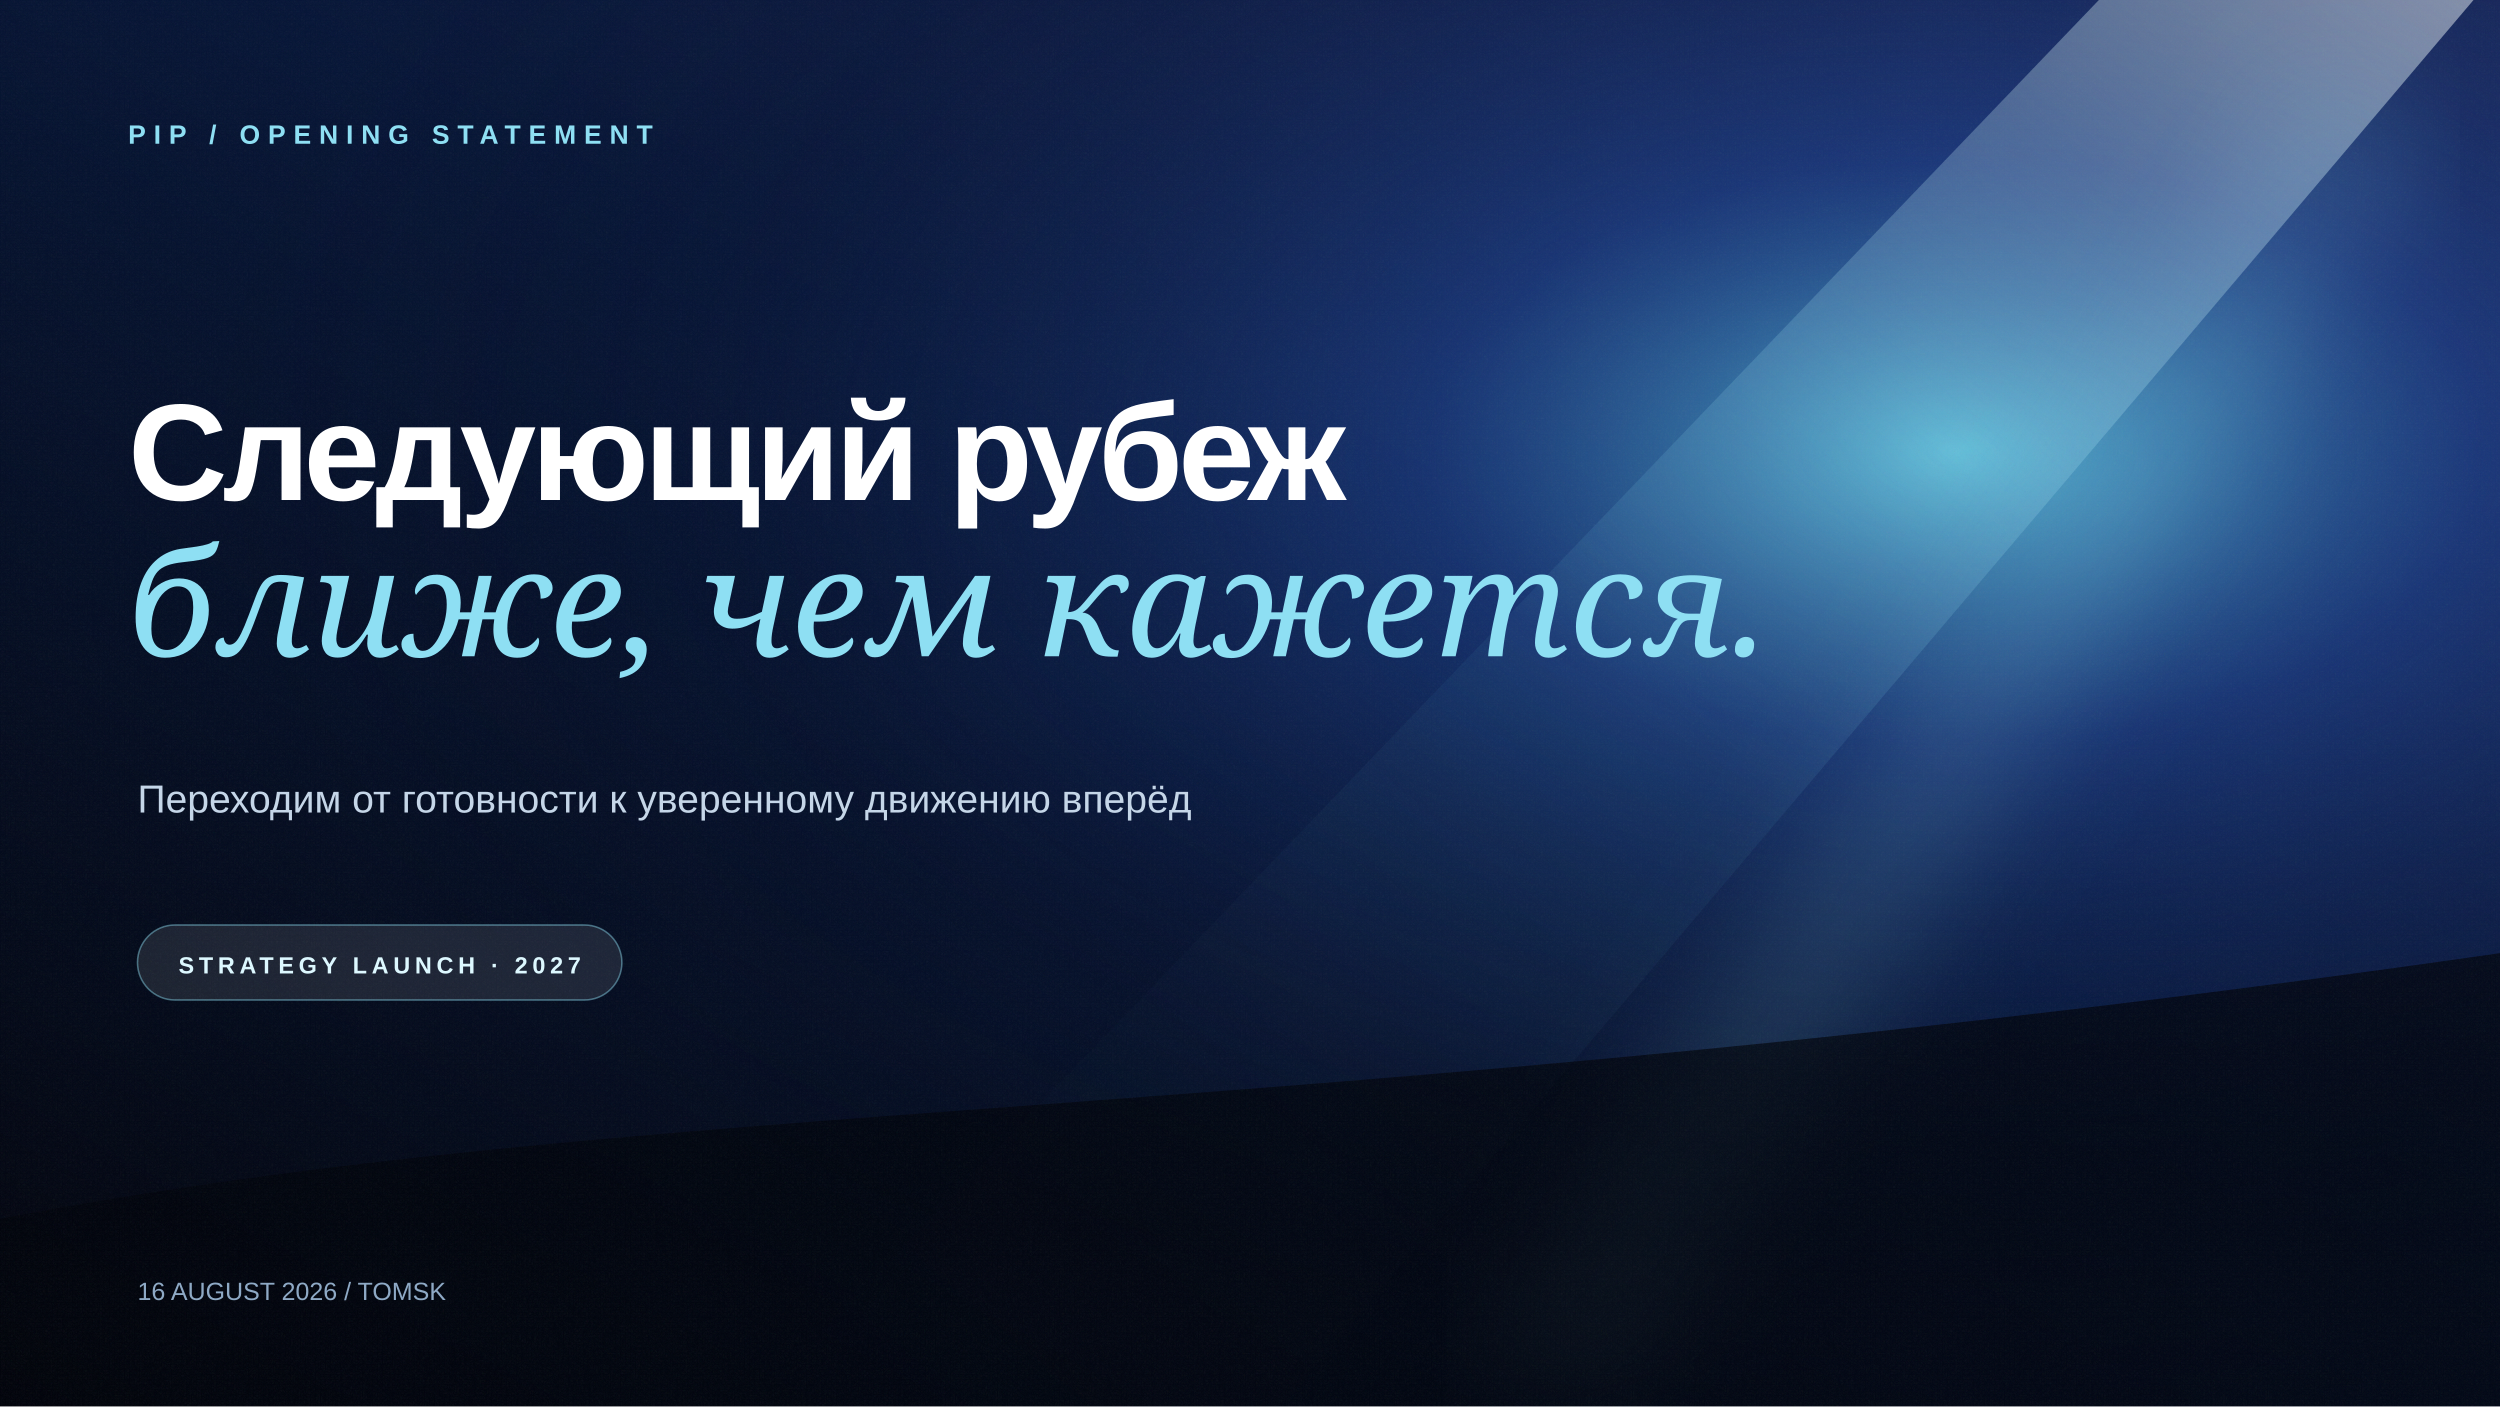
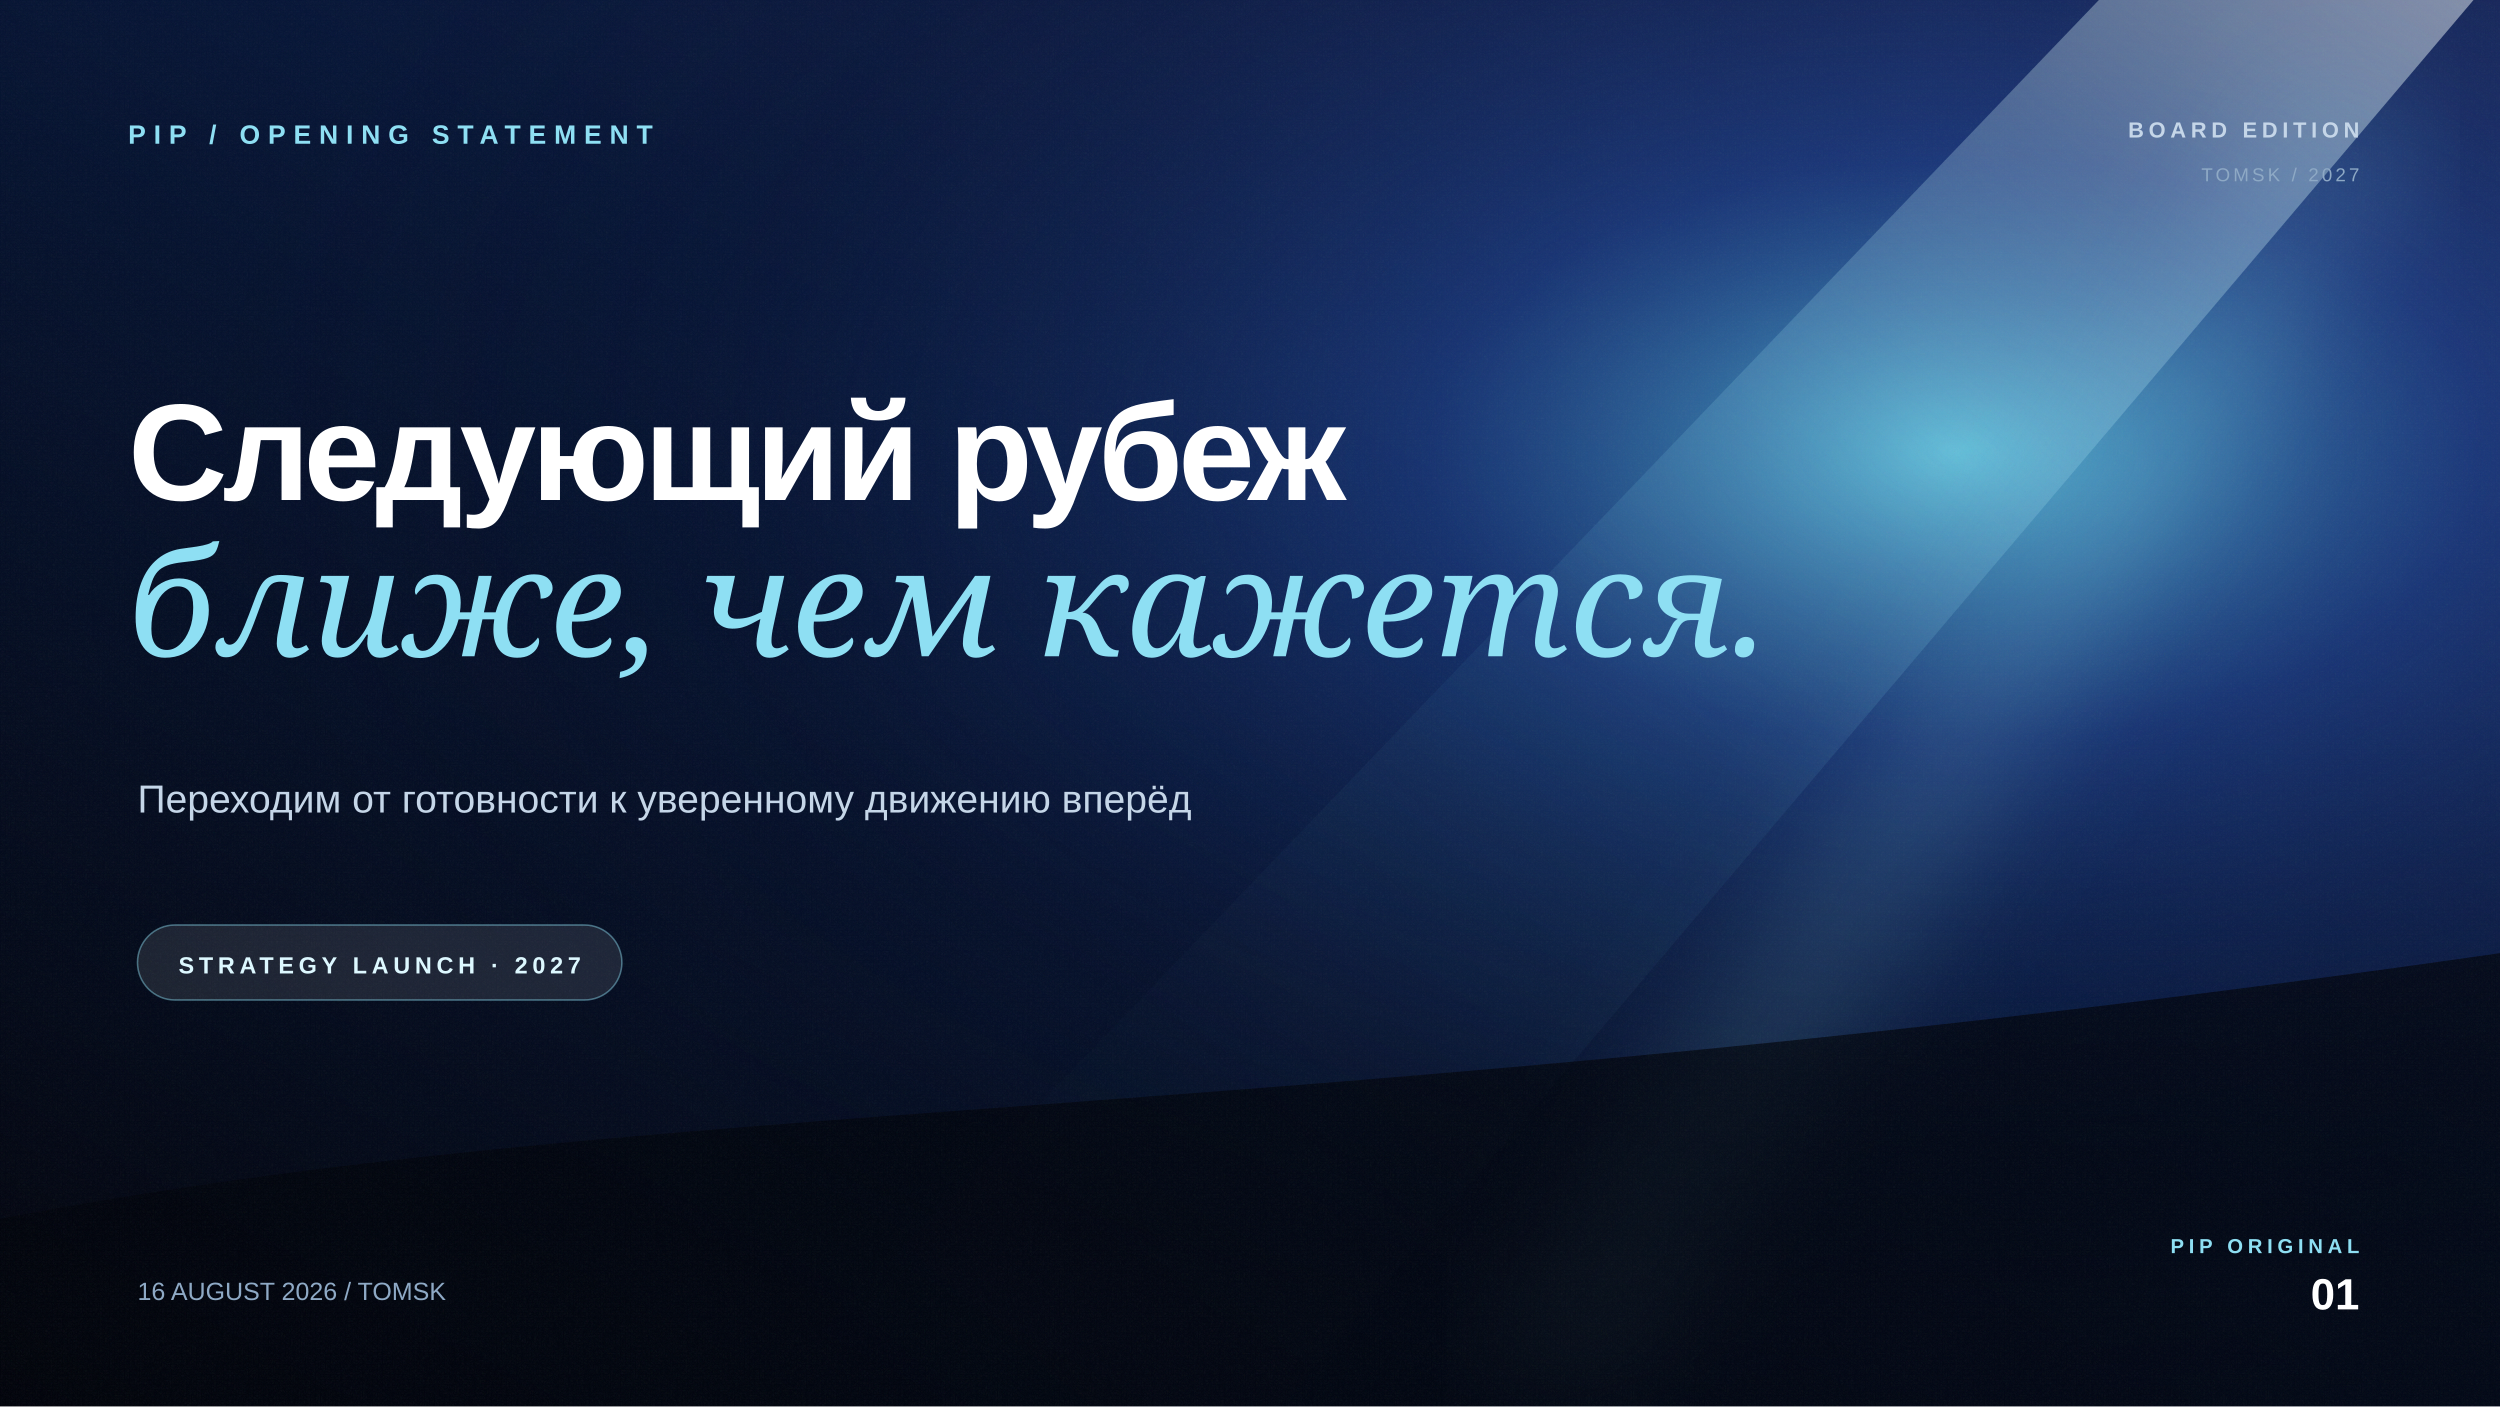
- <svg xmlns="http://www.w3.org/2000/svg" width="1600" height="900" viewBox="0 0 1600 900" role="img" aria-labelledby="title desc">
+ <svg xmlns="http://www.w3.org/2000/svg" width="1600" height="900" viewBox="0 0 1600 900" role="img" aria-labelledby="title desc" data-gold="true" data-layout="gold-17">
  <defs>
    <radialGradient id="light" cx="78%" cy="32%" r="70%">
      <stop stop-color="#69E4FF" stop-opacity=".75" />
      <stop offset=".3" stop-color="#2958B8" stop-opacity=".42" />
      <stop offset=".72" stop-color="#0A1538" stop-opacity=".15" />
      <stop offset="1" stop-color="#050815" stop-opacity="0" />
    </radialGradient>
    <linearGradient id="night" x1="0" y1="1" x2="1" y2="0">
      <stop stop-color="#03050D" />
      <stop offset=".55" stop-color="#071637" />
      <stop offset="1" stop-color="#192657" />
    </linearGradient>
    <linearGradient id="beam" x1="0" y1="1" x2="1" y2="0">
      <stop stop-color="#06122F" stop-opacity="0" />
      <stop offset=".48" stop-color="#7EE8FF" stop-opacity=".08" />
      <stop offset=".78" stop-color="#D8F9FF" stop-opacity=".4" />
      <stop offset="1" stop-color="#FFFFFF" stop-opacity=".8" />
    </linearGradient>
    <filter id="glow">
      <feGaussianBlur stdDeviation="36" />
    </filter>
    <filter id="grain">
      <feTurbulence baseFrequency=".63" numOctaves="4" seed="21" />
      <feColorMatrix values="1 0 0 0 0 0 1 0 0 0 0 0 1 0 0 0 0 0 .055 0" />
    </filter>
  </defs>
  <rect width="1600" height="900" fill="url(#night)" />
  <rect width="1600" height="900" fill="url(#light)" />
  <path d="M480 900L1420 -80L1600 -20L820 900Z" fill="url(#beam)" opacity=".68" />
  <path d="M980 900L1520 65" stroke="#9FF0FF" stroke-width="90" opacity=".13" filter="url(#glow)" />
  <path d="M0 780C420 700 820 722 1600 610V900H0Z" fill="#02040C" opacity=".7" />
  <rect width="1600" height="900" filter="url(#grain)" />
  <text x="82" y="92" font-family="Arial, sans-serif" font-size="17" font-weight="700" letter-spacing="5" fill="#8EDFF3">PIP / OPENING STATEMENT</text>
+   <text x="1510" y="88" text-anchor="end" font-family="Arial, sans-serif" font-size="14" font-weight="700" letter-spacing="3" fill="#C5D6E8">BOARD EDITION</text>
+   <text x="1510" y="116" text-anchor="end" font-family="Arial, sans-serif" font-size="12" letter-spacing="2" fill="#8EA9C5">TOMSK / 2027</text>
  <text x="82" y="320" font-family="Arial, sans-serif" font-size="88" font-weight="800" letter-spacing="-3" fill="#FFFFFF">Следующий рубеж</text>
  <text x="82" y="420" font-family="Georgia, serif" font-size="96" font-style="italic" fill="#8EDFF3">ближе, чем кажется.</text>
  <text x="88" y="520" font-family="Arial, sans-serif" font-size="25" fill="#C5D6E8">Переходим от готовности к уверенному движению вперёд</text>
  <rect x="88" y="592" width="310" height="48" rx="24" fill="#FFFFFF" fill-opacity=".1" stroke="#8EDFF3" stroke-opacity=".45" />
  <text x="243" y="623" font-family="Arial, sans-serif" font-size="15" font-weight="700" letter-spacing="3" fill="#DDF8FF" text-anchor="middle">STRATEGY LAUNCH · 2027</text>
  <text x="88" y="832" font-family="Arial, sans-serif" font-size="16" fill="#8EA9C5">16 AUGUST 2026  /  TOMSK</text>
+   <text x="1510" y="802" text-anchor="end" font-family="Arial, sans-serif" font-size="13" font-weight="700" letter-spacing="3" fill="#8EDFF3">PIP ORIGINAL</text>
+   <text x="1510" y="838" text-anchor="end" font-family="Arial, sans-serif" font-size="28" font-weight="800" fill="#FFFFFF">01</text>
</svg>
